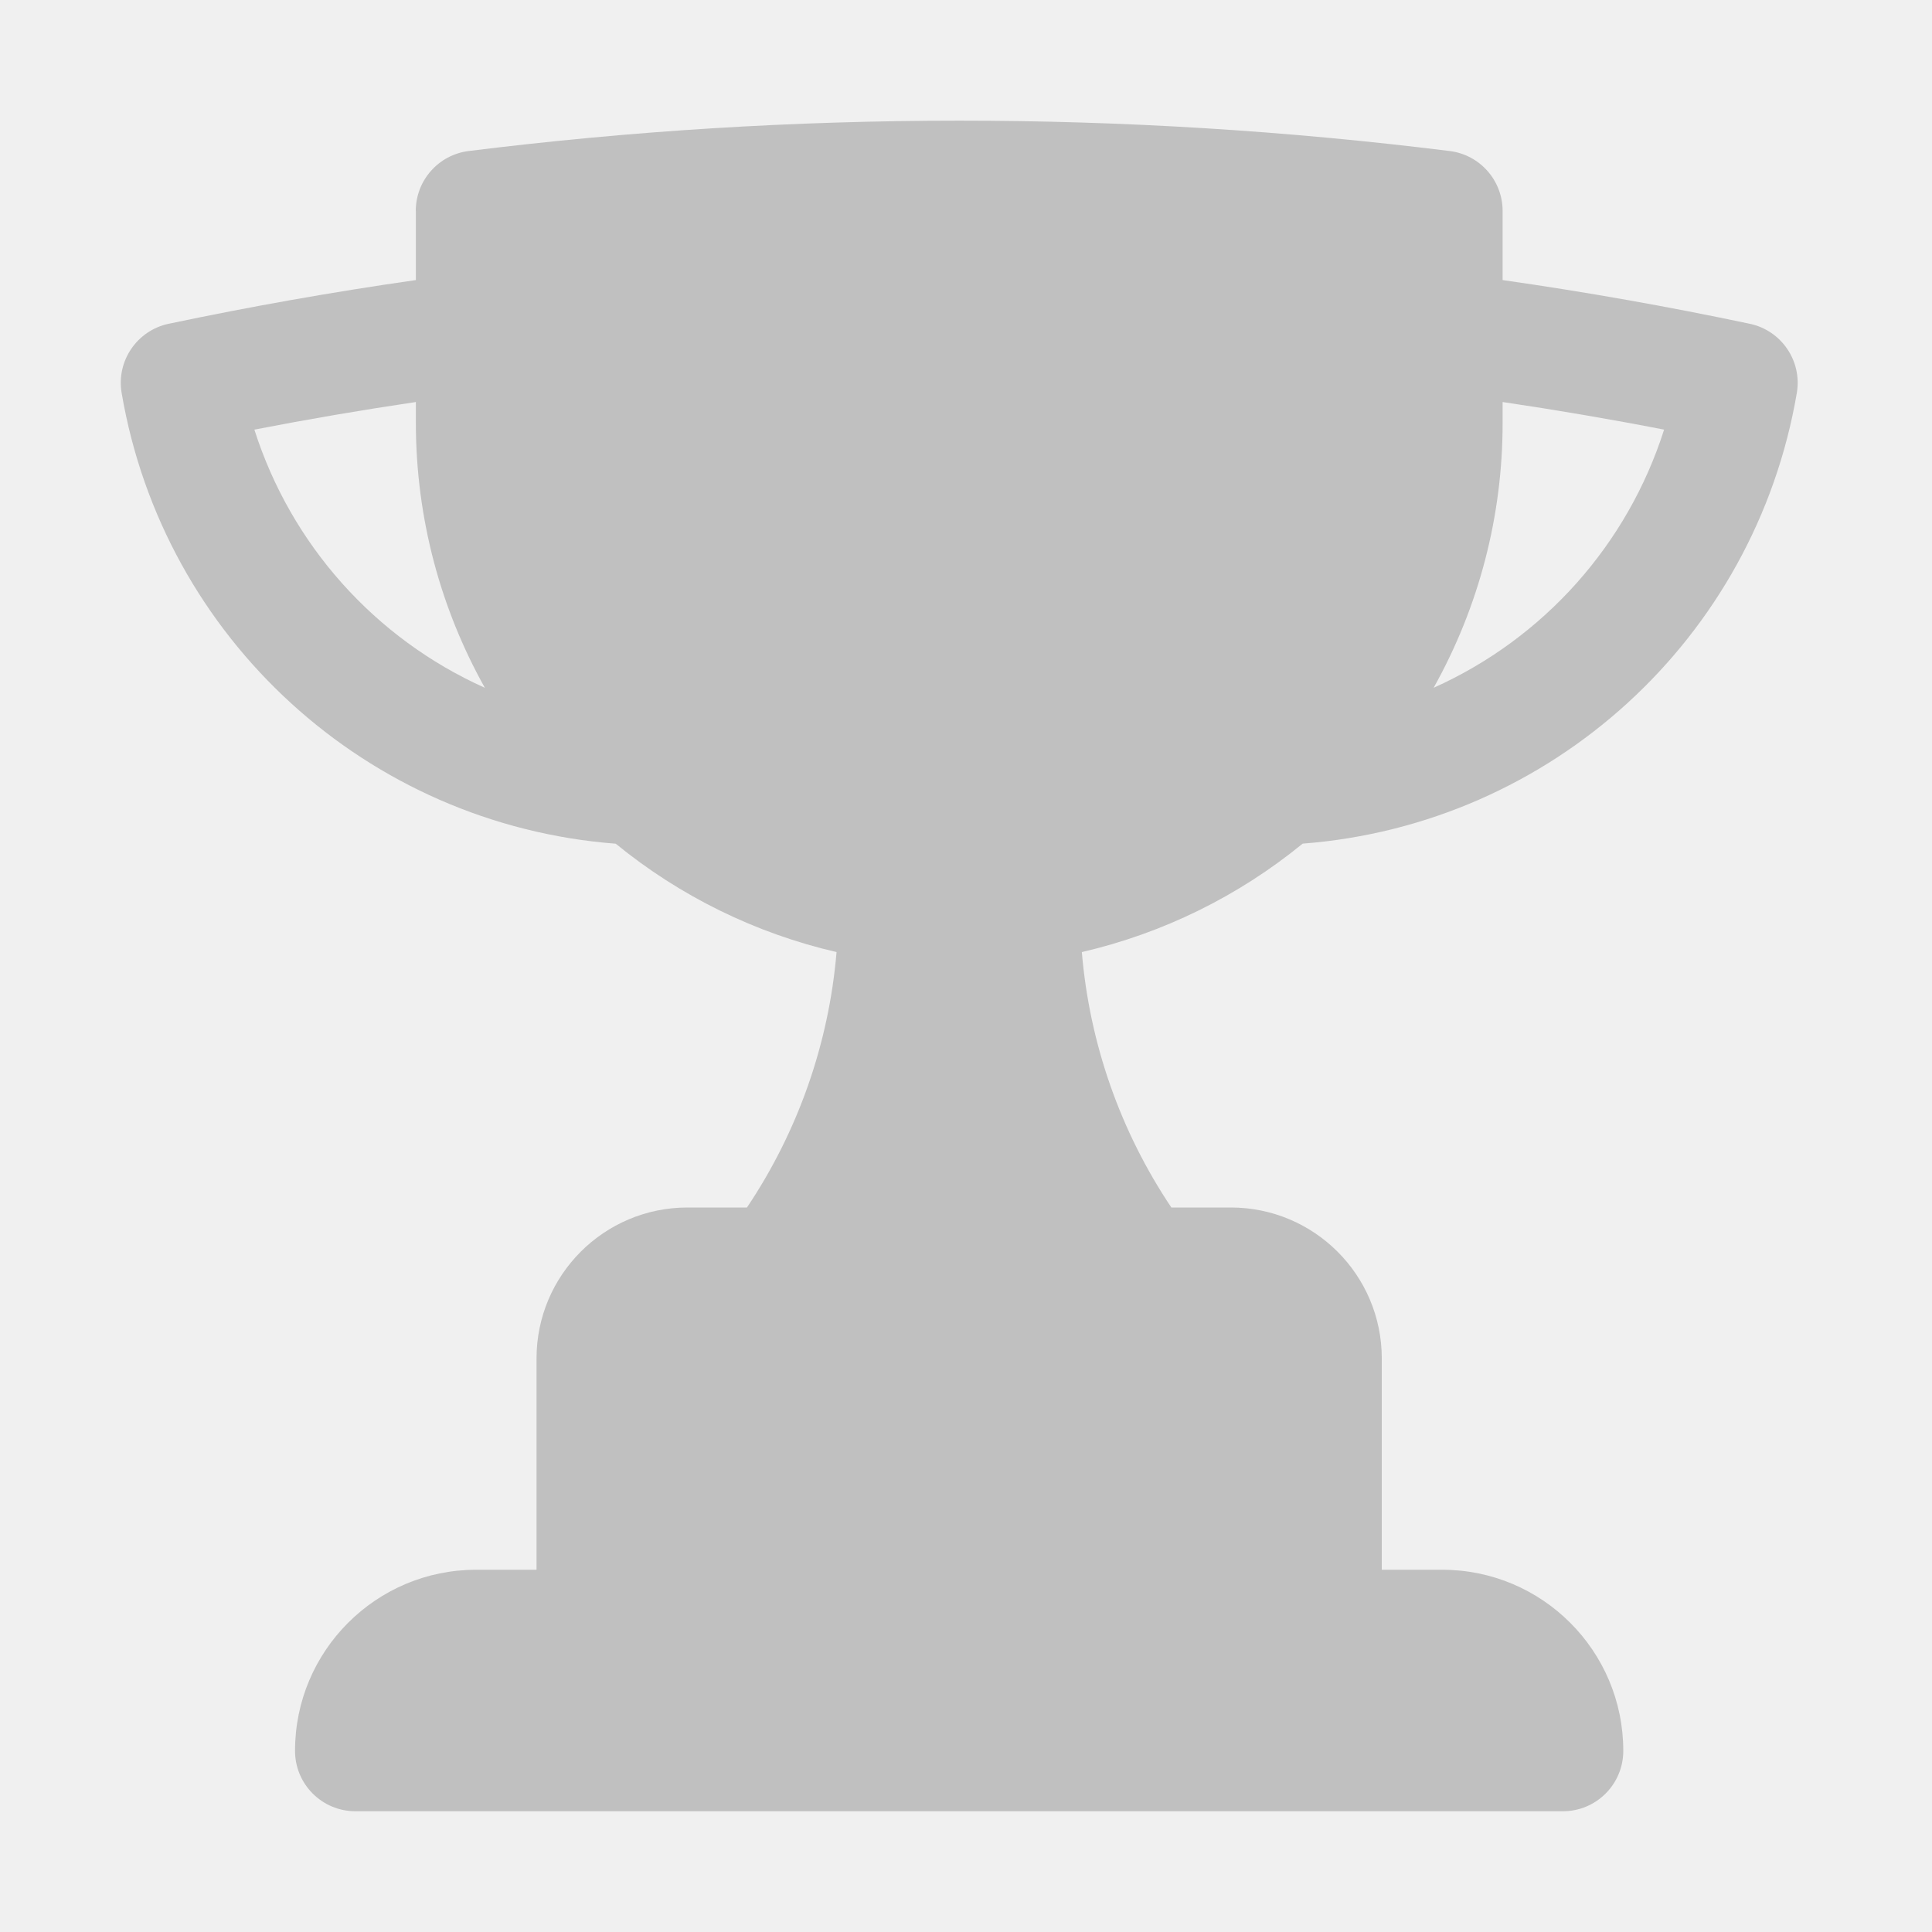
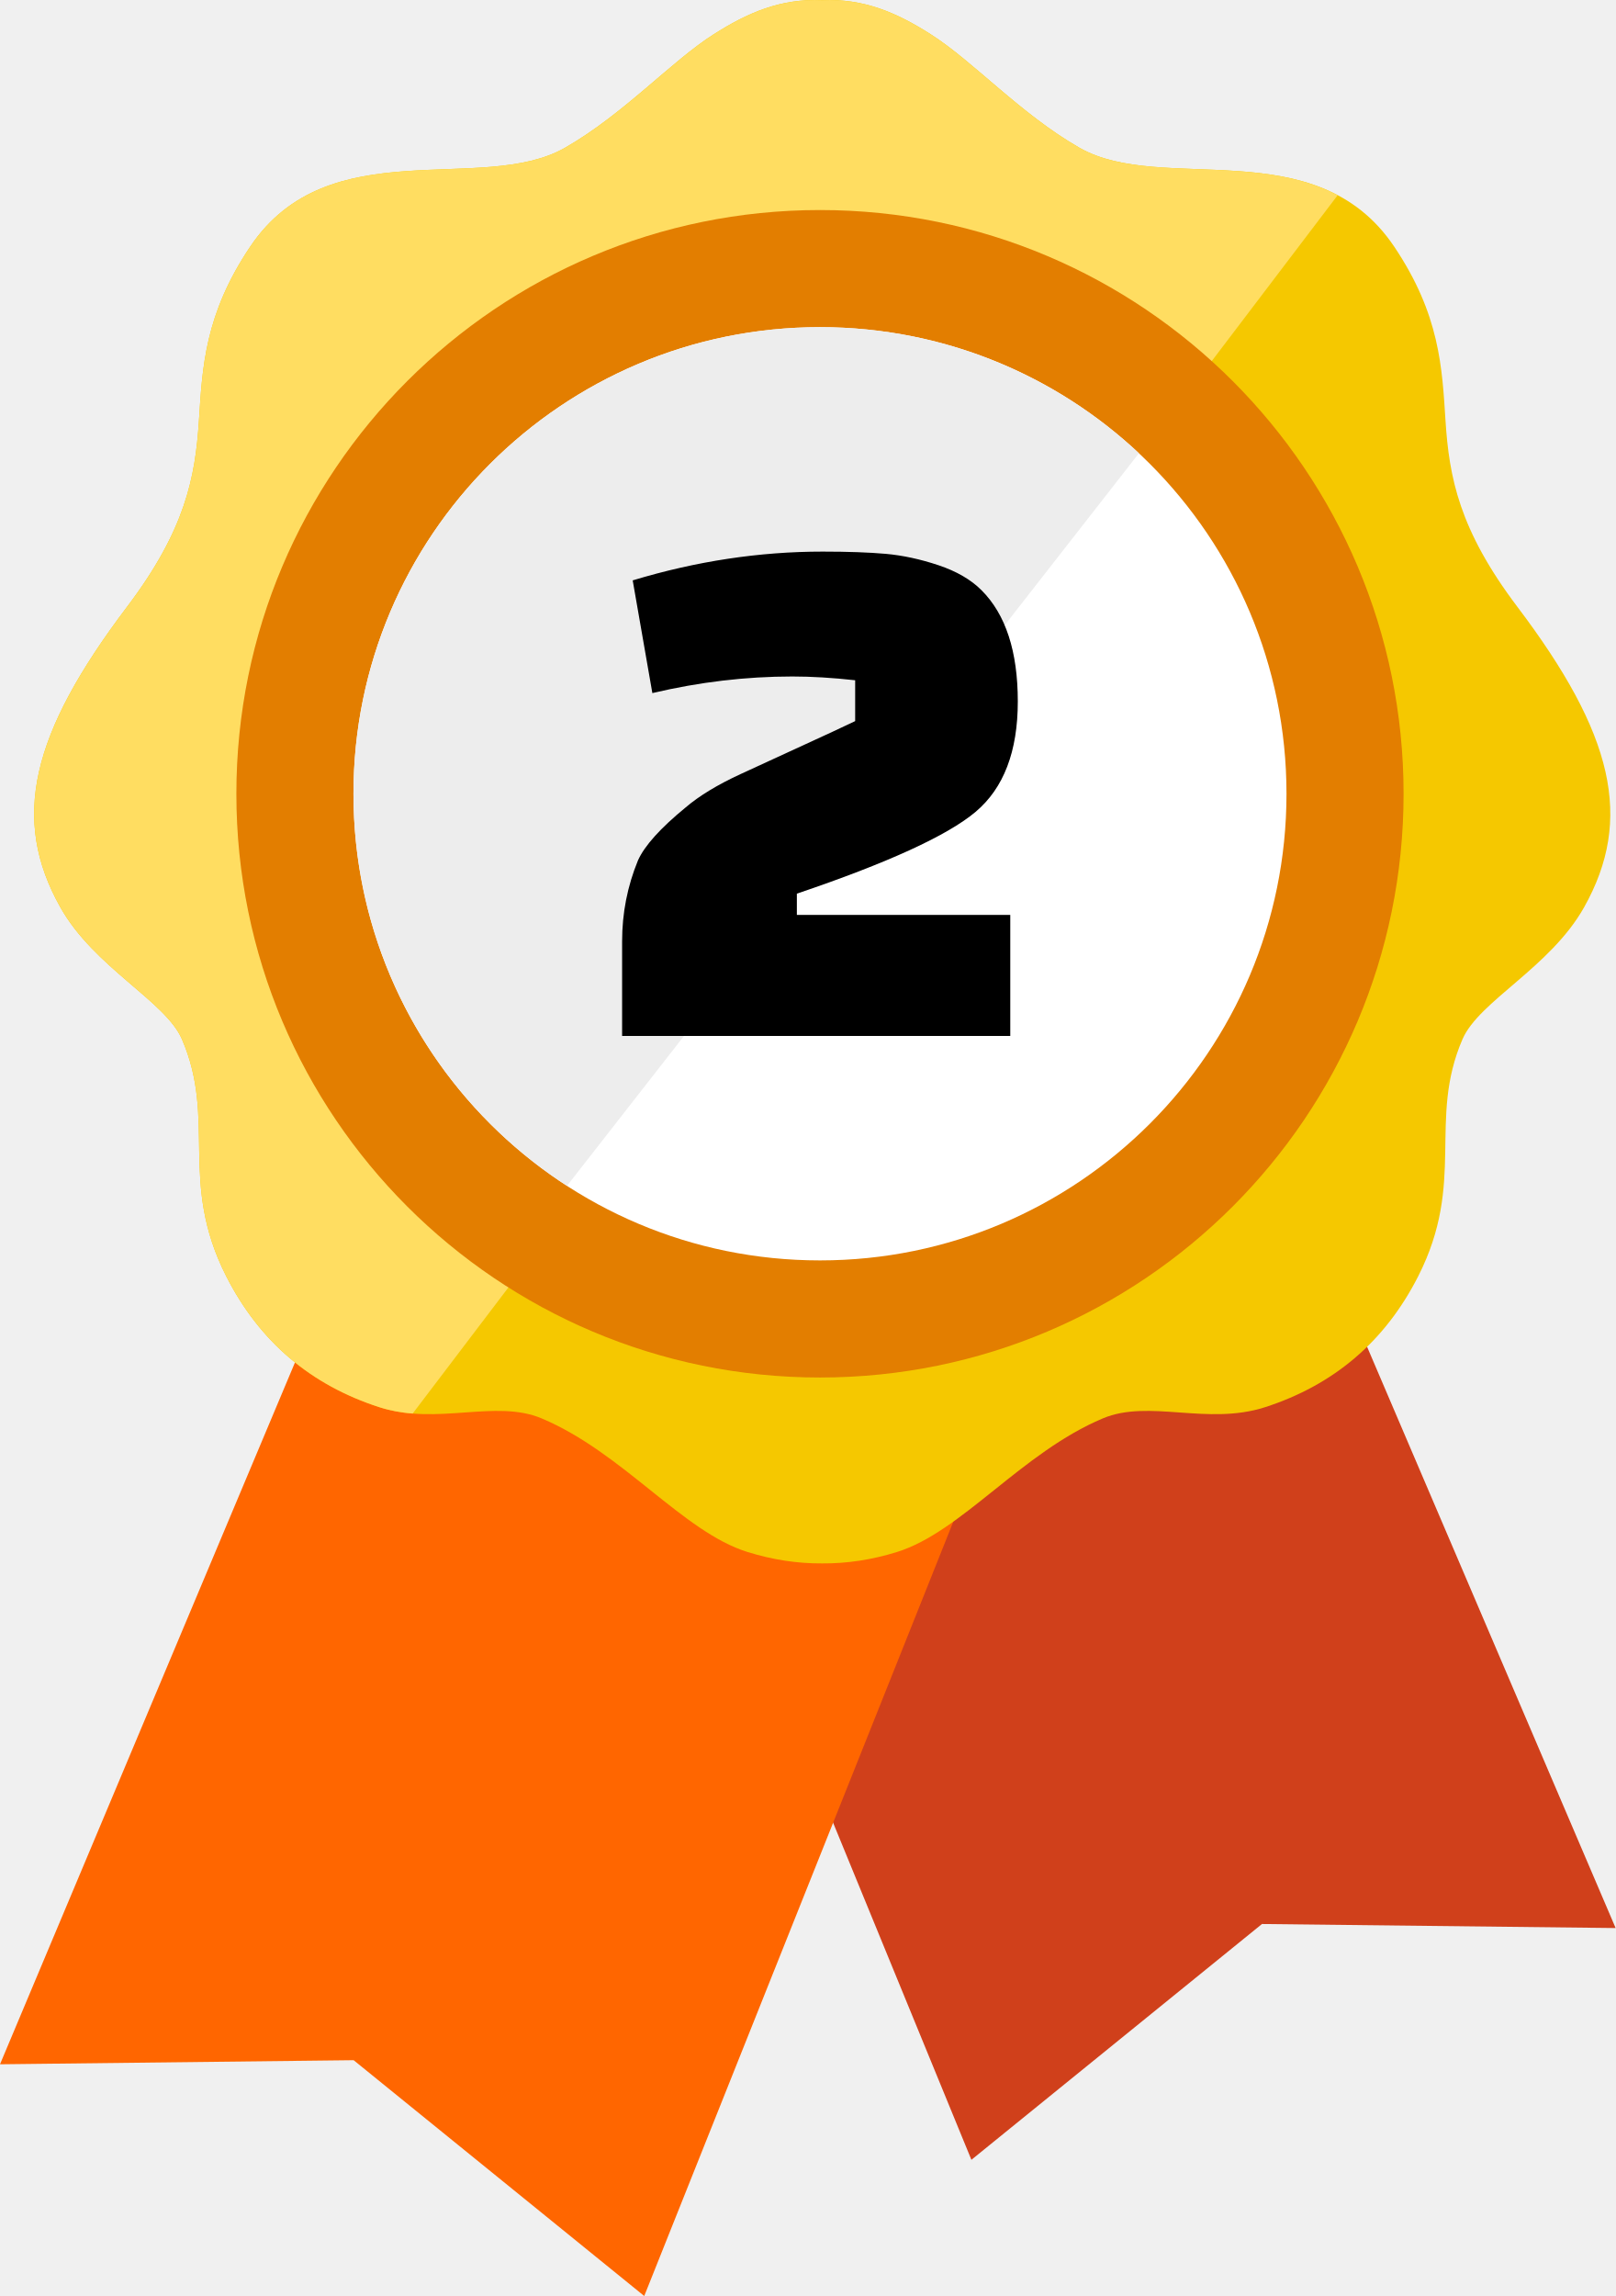
- <svg xmlns="http://www.w3.org/2000/svg" viewBox="0 0 24 24" fill="#C0C0C0" className="w-20 h-20">
-   <path fillRule="evenodd" d="M5.166 2.621v.858c-1.035.148-2.059.33-3.071.543a.75.75 0 00-.584.859 6.753 6.753 0 006.138 5.6 6.73 6.73 0 002.743 1.346A6.707 6.707 0 019.279 15H8.54c-1.036 0-1.875.84-1.875 1.875V19.5h-.75a2.25 2.25 0 00-2.25 2.25c0 .414.336.75.75.75h15a.75.75 0 00.75-.75 2.25 2.25 0 00-2.25-2.25h-.75v-2.625c0-1.036-.84-1.875-1.875-1.875h-.739a6.706 6.706 0 01-1.112-3.173 6.73 6.73 0 002.743-1.347 6.753 6.753 0 006.139-5.6.75.75 0 00-.585-.858 47.077 47.077 0 00-3.07-.543V2.62a.75.75 0 00-.658-.744 49.22 49.22 0 00-6.093-.377c-2.063 0-4.096.128-6.093.377a.75.75 0 00-.657.744zm0 2.629c0 1.196.312 2.32.857 3.294A5.266 5.266 0 013.16 5.337a45.6 45.6 0 012.006-.343v.256zm13.5 0v-.256c.674.1 1.343.214 2.006.343a5.265 5.265 0 01-2.863 3.207 6.72 6.72 0 00.857-3.294z" clipRule="evenodd" />
+ <svg xmlns="http://www.w3.org/2000/svg" shape-rendering="geometricPrecision" text-rendering="geometricPrecision" image-rendering="optimizeQuality" fill-rule="evenodd" clip-rule="evenodd" viewBox="0 0 360 511.48">
+   <path fill="#D0401B" d="m144.83 306.61 151.45-26.08L360 429.51l-78.8-.9-64.75 52.53z" />
+   <path fill="#F60" d="m231.94 290.08-162.37 4.3L0 459.86l78.8-.91 64.75 52.53z" />
+   <path fill="#F5C800" d="M183.21.03c9.35-.4 16.72 2.86 24.15 7.59 9.44 5.98 20.06 17.8 33.17 25.3 18.45 10.54 52.61-4 70.11 21.99 10.21 15.16 10.69 27.04 11.45 38.78.82 12.67 3.04 24.32 16 41.47 21.47 28.38 25.94 47.27 14.88 66.96-7.54 13.42-23.41 20.88-27.09 29.38-7.81 18.09.83 31.72-9.87 52.81-7.43 14.62-18.89 24.26-34.16 29.18-12.88 4.14-25.8-1.85-36.1 2.48-18.12 7.61-31.48 25.3-45.89 29.77-5.57 1.73-11.11 2.58-16.65 2.54-5.53.04-11.08-.81-16.64-2.54-14.42-4.47-27.78-22.16-45.9-29.77-10.3-4.33-23.22 1.66-36.1-2.48-15.26-4.92-26.73-14.56-34.16-29.18-10.7-21.09-2.06-34.72-9.87-52.81-3.68-8.5-19.55-15.96-27.09-29.38-11.06-19.69-6.58-38.58 14.88-66.96 12.96-17.15 15.18-28.8 16-41.47.76-11.74 1.24-23.62 11.45-38.78 17.5-25.99 51.66-11.45 70.11-21.99 13.12-7.5 23.73-19.32 33.17-25.3 7.44-4.73 14.81-7.99 24.15-7.59z" />
+   <path fill="#FFDD61" d="M183.21.04c9.35-.41 16.71 2.86 24.15 7.58 9.44 5.98 20.06 17.8 33.17 25.3 14.67 8.38 39.28.91 57.54 10.56L91.95 314.9c-2.45-.2-4.92-.62-7.38-1.41-15.27-4.92-26.73-14.55-34.16-29.18-10.7-21.09-2.06-34.72-9.87-52.81-3.68-8.5-19.55-15.96-27.09-29.38-11.06-19.69-6.58-38.58 14.87-66.96 12.97-17.14 15.19-28.8 16.01-41.47.76-11.74 1.24-23.62 11.44-38.78 17.51-26 51.68-11.45 70.12-21.99 13.12-7.5 23.74-19.32 33.17-25.3C166.5 2.9 173.87-.37 183.21.04z" />
+   <circle fill="#E37E00" cx="182.71" cy="176.83" r="130.04" />
+   <circle fill="#fff" cx="182.71" cy="176.83" r="103.95" />
+   <path fill="#EDEDED" d="M182.71 72.88c27.48 0 52.49 10.67 71.07 28.09l-127.44 163.2c-4.62-2.98-8.99-6.33-13.07-9.99-21.18-19.02-34.51-46.63-34.51-77.35 0-57.41 46.54-103.95 103.95-103.95z" />
+   <path fill-rule="nonzero" d="m145.36 154.4-4.38-25.11c14.16-4.28 28.27-6.41 42.32-6.41 5.62 0 10.31.17 14.08.5 3.76.34 7.67 1.18 11.72 2.53 4.04 1.35 7.24 3.21 9.6 5.57 5.4 5.39 8.09 13.65 8.09 24.78s-3.14 19.33-9.43 24.62c-6.3 5.28-19.56 11.35-39.8 18.2v4.73h47.55v26.97h-86.49v-21.07c0-6.3 1.18-12.31 3.54-18.05 1.46-3.25 5-7.19 10.62-11.79 3.03-2.59 7.11-5.06 12.22-7.42 5.11-2.37 9.95-4.59 14.5-6.67 4.56-2.08 8.23-3.79 11.05-5.14v-9.1c-5.06-.56-9.72-.84-14-.84-10.34 0-20.74 1.23-31.19 3.7z" />
</svg>
